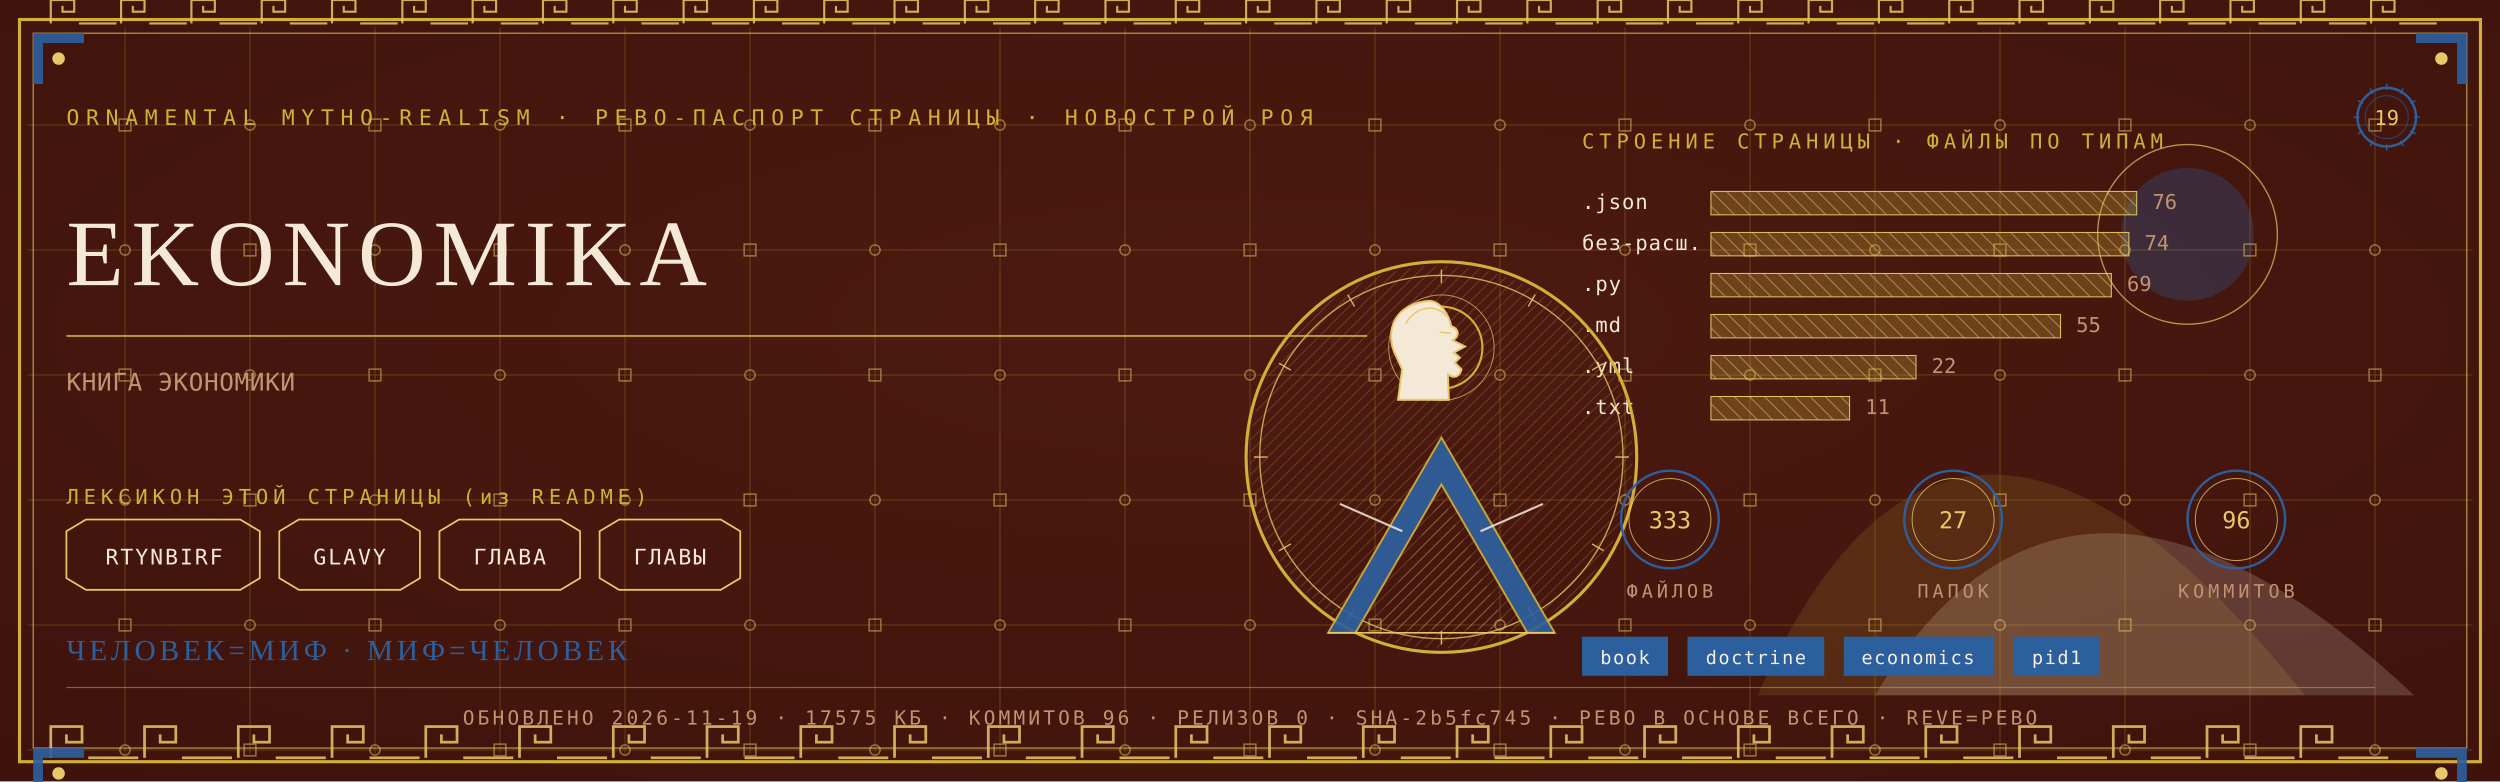
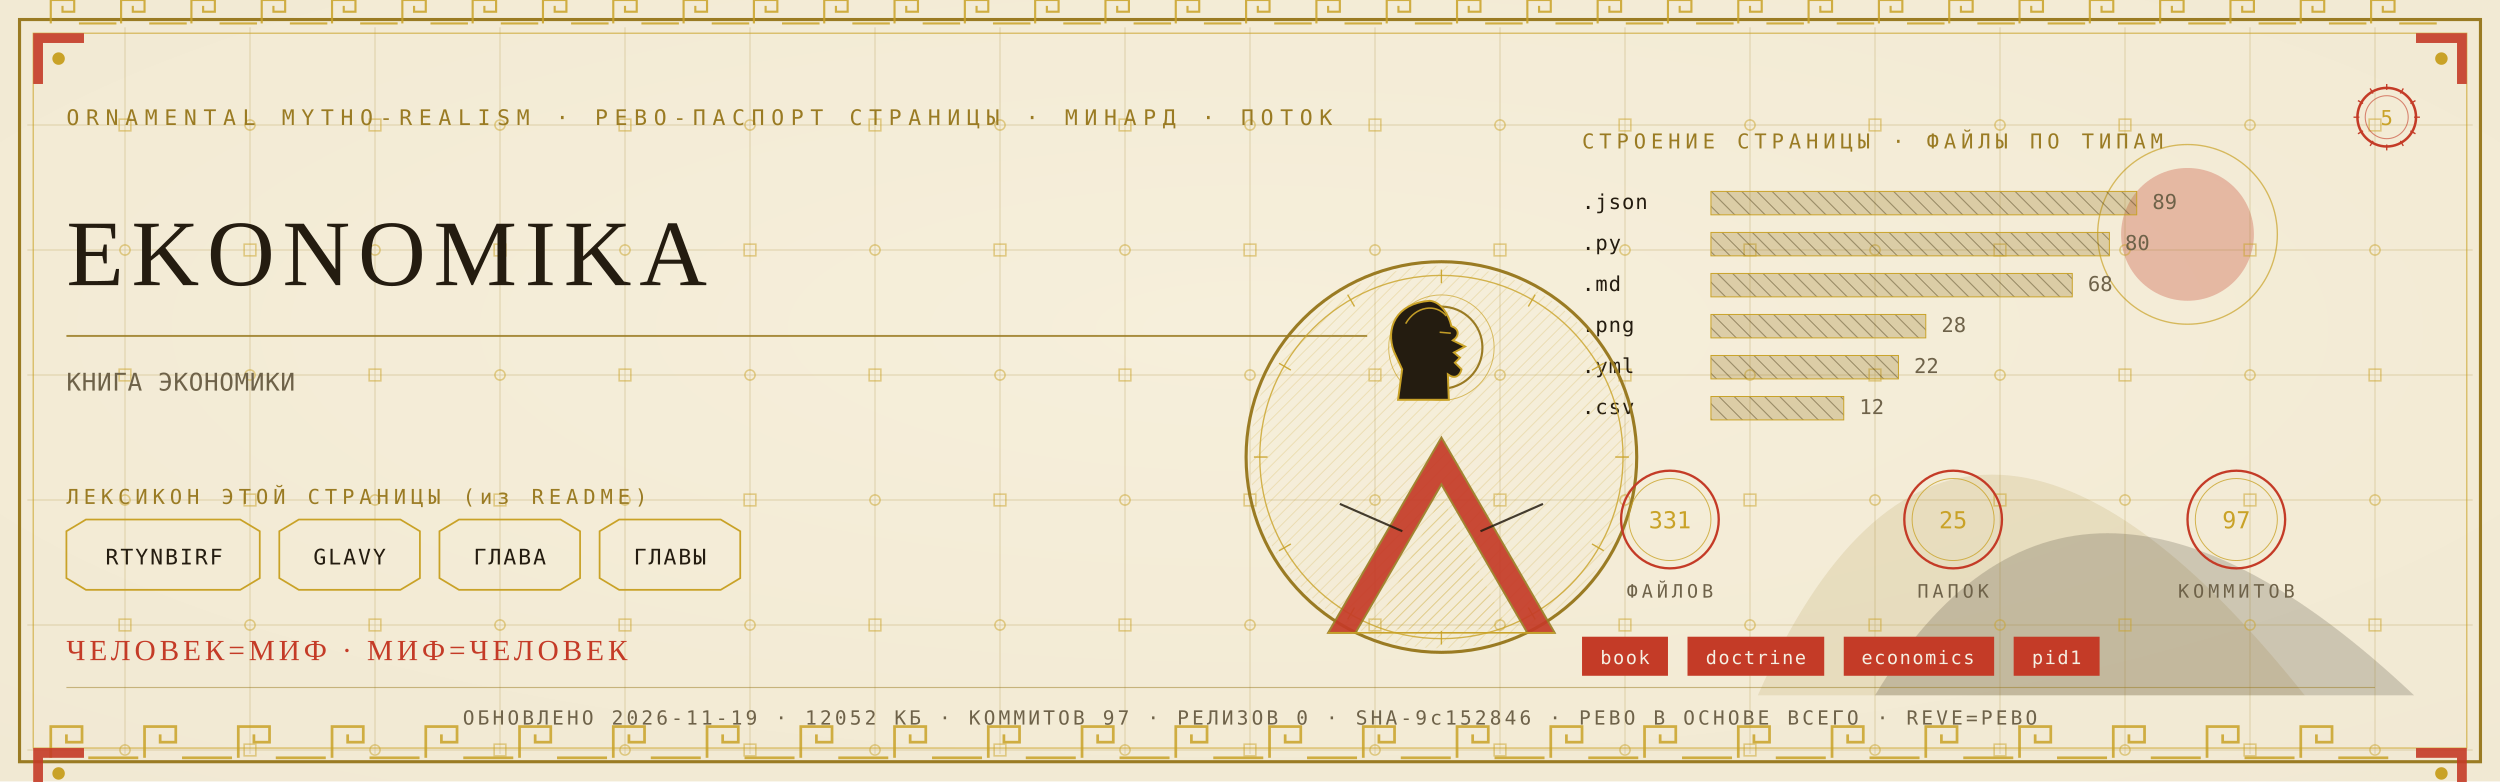
<svg xmlns="http://www.w3.org/2000/svg" viewBox="0 0 1280 400" width="1280" height="400">
  <defs>
-     <radialGradient id="rp19" cx="0.5" cy="0.42" r="1.1">
-       <stop offset="0" stop-color="#4E1A10" />
-       <stop offset="1" stop-color="#38100A" />
+     <radialGradient id="rp5" cx="0.5" cy="0.42" r="1.1">
+       <stop offset="0" stop-color="#F6EFDC" />
+       <stop offset="1" stop-color="#EFE6CF" />
    </radialGradient>
    <pattern id="hatchm" width="4.2" height="4.2" patternUnits="userSpaceOnUse" patternTransform="rotate(45)">
      <rect width="4.2" height="4.2" fill="none" />
-       <line x1="0" y1="0" x2="0" y2="4.2" stroke="#E8C868" stroke-width="0.5" />
+       <line x1="0" y1="0" x2="0" y2="4.2" stroke="#C9A227" stroke-width="0.5" />
    </pattern>
    <pattern id="hatchv" width="5.5" height="5.5" patternUnits="userSpaceOnUse" patternTransform="rotate(-45)">
      <rect width="5.5" height="5.5" fill="none" />
-       <line x1="0" y1="0" x2="0" y2="5.5" stroke="#F4E9D6" stroke-width="0.5" />
+       <line x1="0" y1="0" x2="0" y2="5.5" stroke="#241C10" stroke-width="0.5" />
    </pattern>
  </defs>
-   <rect width="1280" height="400" fill="#38100A" />
-   <rect width="1280" height="400" fill="url(#rp19)" opacity="0.94" />
-   <path d="M 900 356 Q 1000 130 1180 356 Z" fill="#D4AF37" opacity="0.14" />
-   <path d="M 960 356 Q 1060 190 1236 356 Z" fill="#F4E9D6" opacity="0.18" />
-   <circle cx="1120" cy="120" r="34" fill="#2C5F9E" opacity="0.30" />
-   <circle cx="1120" cy="120" r="46" fill="none" stroke="#E8C868" stroke-width="0.7" opacity="0.7" />
-   <g stroke="#D4AF37" stroke-width="0.45" opacity="0.30">
+   <rect width="1280" height="400" fill="#EFE6CF" />
+   <rect width="1280" height="400" fill="url(#rp5)" opacity="0.94" />
+   <path d="M 900 356 Q 1000 130 1180 356 Z" fill="#9A7B23" opacity="0.14" />
+   <path d="M 960 356 Q 1060 190 1236 356 Z" fill="#241C10" opacity="0.18" />
+   <circle cx="1120" cy="120" r="34" fill="#C43B27" opacity="0.30" />
+   <circle cx="1120" cy="120" r="46" fill="none" stroke="#C9A227" stroke-width="0.7" opacity="0.7" />
+   <g stroke="#9A7B23" stroke-width="0.45" opacity="0.30">
    <line x1="64" y1="14" x2="64" y2="386" />
    <line x1="128" y1="14" x2="128" y2="386" />
    <line x1="192" y1="14" x2="192" y2="386" />
    <line x1="256" y1="14" x2="256" y2="386" />
    <line x1="320" y1="14" x2="320" y2="386" />
    <line x1="384" y1="14" x2="384" y2="386" />
    <line x1="448" y1="14" x2="448" y2="386" />
    <line x1="512" y1="14" x2="512" y2="386" />
    <line x1="576" y1="14" x2="576" y2="386" />
    <line x1="640" y1="14" x2="640" y2="386" />
    <line x1="704" y1="14" x2="704" y2="386" />
    <line x1="768" y1="14" x2="768" y2="386" />
    <line x1="832" y1="14" x2="832" y2="386" />
    <line x1="896" y1="14" x2="896" y2="386" />
    <line x1="960" y1="14" x2="960" y2="386" />
    <line x1="1024" y1="14" x2="1024" y2="386" />
    <line x1="1088" y1="14" x2="1088" y2="386" />
    <line x1="1152" y1="14" x2="1152" y2="386" />
    <line x1="1216" y1="14" x2="1216" y2="386" />
    <line x1="14" y1="64" x2="1266" y2="64" />
    <line x1="14" y1="128" x2="1266" y2="128" />
    <line x1="14" y1="192" x2="1266" y2="192" />
    <line x1="14" y1="256" x2="1266" y2="256" />
    <line x1="14" y1="320" x2="1266" y2="320" />
    <line x1="14" y1="384" x2="1266" y2="384" />
  </g>
-   <g fill="none" stroke="#E8C868" stroke-width="0.8" opacity="0.5">
+   <g fill="none" stroke="#C9A227" stroke-width="0.8" opacity="0.5">
    <rect x="61" y="61" width="6" height="6" />
    <circle cx="64" cy="128" r="2.6" />
    <rect x="61" y="189" width="6" height="6" />
    <circle cx="64" cy="256" r="2.6" />
    <rect x="61" y="317" width="6" height="6" />
    <circle cx="64" cy="384" r="2.6" />
    <circle cx="128" cy="64" r="2.6" />
    <rect x="125" y="125" width="6" height="6" />
    <circle cx="128" cy="192" r="2.6" />
    <rect x="125" y="253" width="6" height="6" />
    <circle cx="128" cy="320" r="2.6" />
    <rect x="125" y="381" width="6" height="6" />
    <rect x="189" y="61" width="6" height="6" />
    <circle cx="192" cy="128" r="2.6" />
    <rect x="189" y="189" width="6" height="6" />
    <circle cx="192" cy="256" r="2.6" />
    <rect x="189" y="317" width="6" height="6" />
    <circle cx="192" cy="384" r="2.6" />
    <circle cx="256" cy="64" r="2.6" />
    <rect x="253" y="125" width="6" height="6" />
    <circle cx="256" cy="192" r="2.6" />
    <rect x="253" y="253" width="6" height="6" />
    <circle cx="256" cy="320" r="2.6" />
    <rect x="253" y="381" width="6" height="6" />
    <rect x="317" y="61" width="6" height="6" />
    <circle cx="320" cy="128" r="2.6" />
    <rect x="317" y="189" width="6" height="6" />
    <circle cx="320" cy="256" r="2.6" />
    <rect x="317" y="317" width="6" height="6" />
    <circle cx="320" cy="384" r="2.6" />
    <circle cx="384" cy="64" r="2.6" />
    <rect x="381" y="125" width="6" height="6" />
    <circle cx="384" cy="192" r="2.6" />
    <rect x="381" y="253" width="6" height="6" />
    <circle cx="384" cy="320" r="2.6" />
    <rect x="381" y="381" width="6" height="6" />
    <rect x="445" y="61" width="6" height="6" />
    <circle cx="448" cy="128" r="2.6" />
    <rect x="445" y="189" width="6" height="6" />
    <circle cx="448" cy="256" r="2.6" />
    <rect x="445" y="317" width="6" height="6" />
    <circle cx="448" cy="384" r="2.6" />
    <circle cx="512" cy="64" r="2.6" />
    <rect x="509" y="125" width="6" height="6" />
    <circle cx="512" cy="192" r="2.6" />
    <rect x="509" y="253" width="6" height="6" />
    <circle cx="512" cy="320" r="2.6" />
    <rect x="509" y="381" width="6" height="6" />
    <rect x="573" y="61" width="6" height="6" />
    <circle cx="576" cy="128" r="2.6" />
    <rect x="573" y="189" width="6" height="6" />
    <circle cx="576" cy="256" r="2.6" />
    <rect x="573" y="317" width="6" height="6" />
    <circle cx="576" cy="384" r="2.6" />
    <circle cx="640" cy="64" r="2.6" />
    <rect x="637" y="125" width="6" height="6" />
    <circle cx="640" cy="192" r="2.6" />
    <rect x="637" y="253" width="6" height="6" />
    <circle cx="640" cy="320" r="2.6" />
    <rect x="637" y="381" width="6" height="6" />
    <rect x="701" y="61" width="6" height="6" />
    <circle cx="704" cy="128" r="2.6" />
    <rect x="701" y="189" width="6" height="6" />
    <circle cx="704" cy="256" r="2.6" />
    <rect x="701" y="317" width="6" height="6" />
    <circle cx="704" cy="384" r="2.6" />
    <circle cx="768" cy="64" r="2.6" />
    <rect x="765" y="125" width="6" height="6" />
    <circle cx="768" cy="192" r="2.6" />
    <rect x="765" y="253" width="6" height="6" />
    <circle cx="768" cy="320" r="2.6" />
    <rect x="765" y="381" width="6" height="6" />
    <rect x="829" y="61" width="6" height="6" />
    <circle cx="832" cy="128" r="2.6" />
    <rect x="829" y="189" width="6" height="6" />
    <circle cx="832" cy="256" r="2.6" />
    <rect x="829" y="317" width="6" height="6" />
    <circle cx="832" cy="384" r="2.6" />
    <circle cx="896" cy="64" r="2.6" />
    <rect x="893" y="125" width="6" height="6" />
    <circle cx="896" cy="192" r="2.6" />
    <rect x="893" y="253" width="6" height="6" />
    <circle cx="896" cy="320" r="2.6" />
    <rect x="893" y="381" width="6" height="6" />
    <rect x="957" y="61" width="6" height="6" />
    <circle cx="960" cy="128" r="2.6" />
    <rect x="957" y="189" width="6" height="6" />
    <circle cx="960" cy="256" r="2.6" />
    <rect x="957" y="317" width="6" height="6" />
    <circle cx="960" cy="384" r="2.6" />
    <circle cx="1024" cy="64" r="2.6" />
    <rect x="1021" y="125" width="6" height="6" />
    <circle cx="1024" cy="192" r="2.6" />
    <rect x="1021" y="253" width="6" height="6" />
    <circle cx="1024" cy="320" r="2.6" />
    <rect x="1021" y="381" width="6" height="6" />
    <rect x="1085" y="61" width="6" height="6" />
    <circle cx="1088" cy="128" r="2.6" />
    <rect x="1085" y="189" width="6" height="6" />
    <circle cx="1088" cy="256" r="2.6" />
    <rect x="1085" y="317" width="6" height="6" />
    <circle cx="1088" cy="384" r="2.6" />
    <circle cx="1152" cy="64" r="2.6" />
    <rect x="1149" y="125" width="6" height="6" />
    <circle cx="1152" cy="192" r="2.6" />
    <rect x="1149" y="253" width="6" height="6" />
    <circle cx="1152" cy="320" r="2.6" />
    <rect x="1149" y="381" width="6" height="6" />
    <rect x="1213" y="61" width="6" height="6" />
    <circle cx="1216" cy="128" r="2.6" />
    <rect x="1213" y="189" width="6" height="6" />
    <circle cx="1216" cy="256" r="2.6" />
    <rect x="1213" y="317" width="6" height="6" />
    <circle cx="1216" cy="384" r="2.6" />
  </g>
-   <rect x="10" y="10" width="1260" height="380" fill="none" stroke="#D4AF37" stroke-width="1.6" />
-   <rect x="17" y="17" width="1246" height="366" fill="none" stroke="#E8C868" stroke-width="0.6" opacity="0.75" />
-   <g fill="none" stroke="#E8C868" stroke-width="1.4" opacity="0.85">
+   <rect x="10" y="10" width="1260" height="380" fill="none" stroke="#9A7B23" stroke-width="1.6" />
+   <rect x="17" y="17" width="1246" height="366" fill="none" stroke="#C9A227" stroke-width="0.6" opacity="0.75" />
+   <g fill="none" stroke="#C9A227" stroke-width="1.4" opacity="0.85">
    <path d="M 26 388 L 26 372 L 42 372 L 42 380.0 L 34.0 380.0 L 34.0 376.0" />
    <line x1="45.2" y1="388" x2="70.8" y2="388" />
    <path d="M 74 388 L 74 372 L 90 372 L 90 380.0 L 82.0 380.0 L 82.0 376.0" />
    <line x1="93.2" y1="388" x2="118.8" y2="388" />
    <path d="M 122 388 L 122 372 L 138 372 L 138 380.0 L 130.0 380.0 L 130.0 376.0" />
    <line x1="141.2" y1="388" x2="166.8" y2="388" />
    <path d="M 170 388 L 170 372 L 186 372 L 186 380.0 L 178.0 380.0 L 178.0 376.0" />
    <line x1="189.2" y1="388" x2="214.8" y2="388" />
    <path d="M 218 388 L 218 372 L 234 372 L 234 380.0 L 226.0 380.0 L 226.0 376.0" />
    <line x1="237.2" y1="388" x2="262.8" y2="388" />
    <path d="M 266 388 L 266 372 L 282 372 L 282 380.0 L 274.0 380.0 L 274.0 376.0" />
    <line x1="285.2" y1="388" x2="310.8" y2="388" />
    <path d="M 314 388 L 314 372 L 330 372 L 330 380.0 L 322.0 380.0 L 322.0 376.0" />
    <line x1="333.2" y1="388" x2="358.8" y2="388" />
    <path d="M 362 388 L 362 372 L 378 372 L 378 380.0 L 370.0 380.0 L 370.0 376.0" />
    <line x1="381.2" y1="388" x2="406.8" y2="388" />
    <path d="M 410 388 L 410 372 L 426 372 L 426 380.0 L 418.0 380.0 L 418.0 376.0" />
    <line x1="429.2" y1="388" x2="454.8" y2="388" />
    <path d="M 458 388 L 458 372 L 474 372 L 474 380.0 L 466.0 380.0 L 466.0 376.0" />
    <line x1="477.2" y1="388" x2="502.8" y2="388" />
    <path d="M 506 388 L 506 372 L 522 372 L 522 380.0 L 514.0 380.0 L 514.0 376.0" />
    <line x1="525.2" y1="388" x2="550.8" y2="388" />
    <path d="M 554 388 L 554 372 L 570 372 L 570 380.0 L 562.0 380.0 L 562.0 376.0" />
    <line x1="573.2" y1="388" x2="598.8" y2="388" />
    <path d="M 602 388 L 602 372 L 618 372 L 618 380.0 L 610.0 380.0 L 610.0 376.0" />
    <line x1="621.2" y1="388" x2="646.8" y2="388" />
    <path d="M 650 388 L 650 372 L 666 372 L 666 380.0 L 658.0 380.0 L 658.0 376.0" />
    <line x1="669.2" y1="388" x2="694.8" y2="388" />
    <path d="M 698 388 L 698 372 L 714 372 L 714 380.0 L 706.0 380.0 L 706.0 376.0" />
    <line x1="717.2" y1="388" x2="742.8" y2="388" />
    <path d="M 746 388 L 746 372 L 762 372 L 762 380.0 L 754.0 380.0 L 754.0 376.0" />
    <line x1="765.2" y1="388" x2="790.8" y2="388" />
    <path d="M 794 388 L 794 372 L 810 372 L 810 380.0 L 802.0 380.0 L 802.0 376.0" />
    <line x1="813.2" y1="388" x2="838.8" y2="388" />
    <path d="M 842 388 L 842 372 L 858 372 L 858 380.0 L 850.0 380.0 L 850.0 376.0" />
    <line x1="861.2" y1="388" x2="886.8" y2="388" />
    <path d="M 890 388 L 890 372 L 906 372 L 906 380.0 L 898.0 380.0 L 898.0 376.0" />
    <line x1="909.2" y1="388" x2="934.8" y2="388" />
    <path d="M 938 388 L 938 372 L 954 372 L 954 380.0 L 946.0 380.0 L 946.0 376.0" />
    <line x1="957.2" y1="388" x2="982.8" y2="388" />
    <path d="M 986 388 L 986 372 L 1002 372 L 1002 380.0 L 994.0 380.0 L 994.0 376.0" />
    <line x1="1005.2" y1="388" x2="1030.8" y2="388" />
    <path d="M 1034 388 L 1034 372 L 1050 372 L 1050 380.0 L 1042.0 380.0 L 1042.0 376.0" />
    <line x1="1053.2" y1="388" x2="1078.8" y2="388" />
    <path d="M 1082 388 L 1082 372 L 1098 372 L 1098 380.0 L 1090.0 380.0 L 1090.0 376.0" />
    <line x1="1101.2" y1="388" x2="1126.8" y2="388" />
    <path d="M 1130 388 L 1130 372 L 1146 372 L 1146 380.0 L 1138.0 380.0 L 1138.0 376.0" />
    <line x1="1149.2" y1="388" x2="1174.8" y2="388" />
    <path d="M 1178 388 L 1178 372 L 1194 372 L 1194 380.0 L 1186.0 380.0 L 1186.0 376.0" />
    <line x1="1197.2" y1="388" x2="1222.8" y2="388" />
  </g>
-   <g fill="none" stroke="#E8C868" stroke-width="1.1" opacity="0.85">
+   <g fill="none" stroke="#C9A227" stroke-width="1.1" opacity="0.85">
    <path d="M 26 12 L 26 0 L 38 0 L 38 6.0 L 32.0 6.0 L 32.0 3.0" />
    <line x1="40.4" y1="12" x2="59.6" y2="12" />
    <path d="M 62 12 L 62 0 L 74 0 L 74 6.0 L 68.0 6.0 L 68.0 3.0" />
    <line x1="76.4" y1="12" x2="95.6" y2="12" />
    <path d="M 98 12 L 98 0 L 110 0 L 110 6.0 L 104.0 6.0 L 104.0 3.0" />
    <line x1="112.4" y1="12" x2="131.6" y2="12" />
    <path d="M 134 12 L 134 0 L 146 0 L 146 6.0 L 140.0 6.0 L 140.0 3.0" />
    <line x1="148.4" y1="12" x2="167.6" y2="12" />
    <path d="M 170 12 L 170 0 L 182 0 L 182 6.0 L 176.0 6.0 L 176.0 3.0" />
    <line x1="184.4" y1="12" x2="203.6" y2="12" />
    <path d="M 206 12 L 206 0 L 218 0 L 218 6.0 L 212.0 6.0 L 212.0 3.0" />
    <line x1="220.4" y1="12" x2="239.6" y2="12" />
    <path d="M 242 12 L 242 0 L 254 0 L 254 6.0 L 248.0 6.0 L 248.0 3.0" />
    <line x1="256.4" y1="12" x2="275.6" y2="12" />
    <path d="M 278 12 L 278 0 L 290 0 L 290 6.0 L 284.0 6.0 L 284.0 3.0" />
    <line x1="292.4" y1="12" x2="311.6" y2="12" />
    <path d="M 314 12 L 314 0 L 326 0 L 326 6.0 L 320.0 6.0 L 320.0 3.0" />
    <line x1="328.4" y1="12" x2="347.6" y2="12" />
    <path d="M 350 12 L 350 0 L 362 0 L 362 6.0 L 356.0 6.0 L 356.0 3.0" />
    <line x1="364.4" y1="12" x2="383.6" y2="12" />
    <path d="M 386 12 L 386 0 L 398 0 L 398 6.0 L 392.0 6.0 L 392.0 3.0" />
    <line x1="400.4" y1="12" x2="419.6" y2="12" />
    <path d="M 422 12 L 422 0 L 434 0 L 434 6.0 L 428.0 6.0 L 428.0 3.0" />
    <line x1="436.4" y1="12" x2="455.6" y2="12" />
    <path d="M 458 12 L 458 0 L 470 0 L 470 6.0 L 464.0 6.0 L 464.0 3.0" />
    <line x1="472.4" y1="12" x2="491.6" y2="12" />
    <path d="M 494 12 L 494 0 L 506 0 L 506 6.0 L 500.0 6.0 L 500.0 3.0" />
    <line x1="508.4" y1="12" x2="527.6" y2="12" />
    <path d="M 530 12 L 530 0 L 542 0 L 542 6.0 L 536.0 6.0 L 536.0 3.0" />
    <line x1="544.4" y1="12" x2="563.6" y2="12" />
    <path d="M 566 12 L 566 0 L 578 0 L 578 6.0 L 572.0 6.0 L 572.0 3.0" />
    <line x1="580.4" y1="12" x2="599.6" y2="12" />
    <path d="M 602 12 L 602 0 L 614 0 L 614 6.0 L 608.0 6.0 L 608.0 3.0" />
    <line x1="616.4" y1="12" x2="635.6" y2="12" />
    <path d="M 638 12 L 638 0 L 650 0 L 650 6.0 L 644.0 6.0 L 644.0 3.0" />
    <line x1="652.4" y1="12" x2="671.6" y2="12" />
    <path d="M 674 12 L 674 0 L 686 0 L 686 6.0 L 680.0 6.0 L 680.0 3.0" />
    <line x1="688.4" y1="12" x2="707.6" y2="12" />
    <path d="M 710 12 L 710 0 L 722 0 L 722 6.0 L 716.0 6.0 L 716.0 3.0" />
    <line x1="724.4" y1="12" x2="743.6" y2="12" />
    <path d="M 746 12 L 746 0 L 758 0 L 758 6.0 L 752.0 6.0 L 752.0 3.0" />
    <line x1="760.4" y1="12" x2="779.6" y2="12" />
    <path d="M 782 12 L 782 0 L 794 0 L 794 6.0 L 788.0 6.0 L 788.0 3.0" />
    <line x1="796.4" y1="12" x2="815.6" y2="12" />
    <path d="M 818 12 L 818 0 L 830 0 L 830 6.0 L 824.0 6.0 L 824.0 3.0" />
    <line x1="832.4" y1="12" x2="851.6" y2="12" />
    <path d="M 854 12 L 854 0 L 866 0 L 866 6.0 L 860.0 6.0 L 860.0 3.0" />
    <line x1="868.4" y1="12" x2="887.6" y2="12" />
    <path d="M 890 12 L 890 0 L 902 0 L 902 6.0 L 896.0 6.0 L 896.0 3.0" />
    <line x1="904.4" y1="12" x2="923.6" y2="12" />
    <path d="M 926 12 L 926 0 L 938 0 L 938 6.0 L 932.0 6.0 L 932.0 3.0" />
    <line x1="940.4" y1="12" x2="959.6" y2="12" />
    <path d="M 962 12 L 962 0 L 974 0 L 974 6.0 L 968.0 6.0 L 968.0 3.0" />
    <line x1="976.4" y1="12" x2="995.6" y2="12" />
    <path d="M 998 12 L 998 0 L 1010 0 L 1010 6.0 L 1004.0 6.0 L 1004.0 3.0" />
    <line x1="1012.4" y1="12" x2="1031.6" y2="12" />
    <path d="M 1034 12 L 1034 0 L 1046 0 L 1046 6.0 L 1040.0 6.0 L 1040.0 3.0" />
    <line x1="1048.4" y1="12" x2="1067.6" y2="12" />
    <path d="M 1070 12 L 1070 0 L 1082 0 L 1082 6.0 L 1076.0 6.0 L 1076.0 3.0" />
    <line x1="1084.4" y1="12" x2="1103.6" y2="12" />
    <path d="M 1106 12 L 1106 0 L 1118 0 L 1118 6.0 L 1112.0 6.0 L 1112.0 3.0" />
    <line x1="1120.4" y1="12" x2="1139.6" y2="12" />
    <path d="M 1142 12 L 1142 0 L 1154 0 L 1154 6.0 L 1148.0 6.0 L 1148.0 3.0" />
    <line x1="1156.4" y1="12" x2="1175.6" y2="12" />
    <path d="M 1178 12 L 1178 0 L 1190 0 L 1190 6.0 L 1184.0 6.0 L 1184.0 3.0" />
    <line x1="1192.4" y1="12" x2="1211.6" y2="12" />
    <path d="M 1214 12 L 1214 0 L 1226 0 L 1226 6.0 L 1220.0 6.0 L 1220.0 3.0" />
    <line x1="1228.4" y1="12" x2="1247.6" y2="12" />
  </g>
  <g transform="translate(17,17) scale(1,1)">
-     <path d="M 0 0 L 26 0 L 26 5 L 5 5 L 5 26 L 0 26 Z" fill="#2C5F9E" opacity="0.9" />
-     <circle cx="13" cy="13" r="3.2" fill="#E8C868" />
+     <path d="M 0 0 L 26 0 L 26 5 L 5 5 L 5 26 L 0 26 Z" fill="#C43B27" opacity="0.9" />
+     <circle cx="13" cy="13" r="3.2" fill="#C9A227" />
  </g>
  <g transform="translate(1263,17) scale(-1,1)">
-     <path d="M 0 0 L 26 0 L 26 5 L 5 5 L 5 26 L 0 26 Z" fill="#2C5F9E" opacity="0.9" />
-     <circle cx="13" cy="13" r="3.2" fill="#E8C868" />
+     <path d="M 0 0 L 26 0 L 26 5 L 5 5 L 5 26 L 0 26 Z" fill="#C43B27" opacity="0.9" />
+     <circle cx="13" cy="13" r="3.2" fill="#C9A227" />
  </g>
  <g transform="translate(17,383) scale(1,1)">
-     <path d="M 0 0 L 26 0 L 26 5 L 5 5 L 5 26 L 0 26 Z" fill="#2C5F9E" opacity="0.9" />
-     <circle cx="13" cy="13" r="3.2" fill="#E8C868" />
+     <path d="M 0 0 L 26 0 L 26 5 L 5 5 L 5 26 L 0 26 Z" fill="#C43B27" opacity="0.9" />
+     <circle cx="13" cy="13" r="3.2" fill="#C9A227" />
  </g>
  <g transform="translate(1263,383) scale(-1,1)">
-     <path d="M 0 0 L 26 0 L 26 5 L 5 5 L 5 26 L 0 26 Z" fill="#2C5F9E" opacity="0.9" />
-     <circle cx="13" cy="13" r="3.2" fill="#E8C868" />
-   </g>
-   <text x="34" y="64" font-family="'Cascadia Mono', ui-monospace, Consolas, monospace" font-size="11" fill="#D4AF37" letter-spacing="3.4">ORNAMENTAL MYTHO-REALISM · РЕВО-ПАСПОРТ СТРАНИЦЫ · НОВОСТРОЙ РОЯ</text>
+     <path d="M 0 0 L 26 0 L 26 5 L 5 5 L 5 26 L 0 26 Z" fill="#C43B27" opacity="0.9" />
+     <circle cx="13" cy="13" r="3.2" fill="#C9A227" />
+   </g>
+   <text x="34" y="64" font-family="'Cascadia Mono', ui-monospace, Consolas, monospace" font-size="11" fill="#9A7B23" letter-spacing="3.4">ORNAMENTAL MYTHO-REALISM · РЕВО-ПАСПОРТ СТРАНИЦЫ · МИНАРД · ПОТОК</text>
  <g transform="translate(1222,60)">
-     <circle r="15" fill="none" stroke="#2C5F9E" stroke-width="1.3" />
-     <circle r="11" fill="none" stroke="#2C5F9E" stroke-width="0.55" opacity="0.6" />
-     <text y="4" text-anchor="middle" font-family="'Cascadia Mono', ui-monospace, Consolas, monospace" font-size="10.5" fill="#E8C868">19</text>
-     <g stroke="#2C5F9E" stroke-width="0.7">
+     <circle r="15" fill="none" stroke="#C43B27" stroke-width="1.3" />
+     <circle r="11" fill="none" stroke="#C43B27" stroke-width="0.55" opacity="0.6" />
+     <text y="4" text-anchor="middle" font-family="'Cascadia Mono', ui-monospace, Consolas, monospace" font-size="10.5" fill="#C9A227">5</text>
+     <g stroke="#C43B27" stroke-width="0.7">
      <line x1="0" y1="-17" x2="0" y2="-14" transform="rotate(0)" />
      <line x1="0" y1="-17" x2="0" y2="-14" transform="rotate(30)" />
      <line x1="0" y1="-17" x2="0" y2="-14" transform="rotate(60)" />
      <line x1="0" y1="-17" x2="0" y2="-14" transform="rotate(90)" />
      <line x1="0" y1="-17" x2="0" y2="-14" transform="rotate(120)" />
      <line x1="0" y1="-17" x2="0" y2="-14" transform="rotate(150)" />
      <line x1="0" y1="-17" x2="0" y2="-14" transform="rotate(180)" />
      <line x1="0" y1="-17" x2="0" y2="-14" transform="rotate(210)" />
      <line x1="0" y1="-17" x2="0" y2="-14" transform="rotate(240)" />
      <line x1="0" y1="-17" x2="0" y2="-14" transform="rotate(270)" />
      <line x1="0" y1="-17" x2="0" y2="-14" transform="rotate(300)" />
      <line x1="0" y1="-17" x2="0" y2="-14" transform="rotate(330)" />
    </g>
  </g>
-   <text x="34" y="146" font-family="Georgia, 'Times New Roman', serif" font-size="48.0" fill="#F4E9D6" letter-spacing="4">EKONOMIKA</text>
-   <line x1="34" y1="172" x2="700" y2="172" stroke="#D4AF37" stroke-width="1" opacity="0.85" />
-   <text x="34" y="200" font-family="'Cascadia Mono', ui-monospace, Consolas, monospace" font-size="12.5" fill="#C39272" letter-spacing="0.3">КНИГА ЭКОНОМИКИ</text>
-   <text x="34" y="258" font-family="'Cascadia Mono', ui-monospace, Consolas, monospace" font-size="10.5" fill="#D4AF37" letter-spacing="2.5">ЛЕКСИКОН ЭТОЙ СТРАНИЦЫ (из README)</text>
-   <path d="M 34 272 L 44 266 L 123 266 L 133 272 L 133 296 L 123 302 L 44 302 L 34 296 Z" fill="none" stroke="#E8C868" stroke-width="0.9" />
-   <text x="84" y="289" text-anchor="middle" font-family="'Cascadia Mono', ui-monospace, Consolas, monospace" font-size="11" fill="#F4E9D6" letter-spacing="1">RTYNBIRF</text>
-   <path d="M 143 272 L 153 266 L 205 266 L 215 272 L 215 296 L 205 302 L 153 302 L 143 296 Z" fill="none" stroke="#E8C868" stroke-width="0.9" />
-   <text x="179" y="289" text-anchor="middle" font-family="'Cascadia Mono', ui-monospace, Consolas, monospace" font-size="11" fill="#F4E9D6" letter-spacing="1">GLAVY</text>
-   <path d="M 225 272 L 235 266 L 287 266 L 297 272 L 297 296 L 287 302 L 235 302 L 225 296 Z" fill="none" stroke="#E8C868" stroke-width="0.9" />
-   <text x="261" y="289" text-anchor="middle" font-family="'Cascadia Mono', ui-monospace, Consolas, monospace" font-size="11" fill="#F4E9D6" letter-spacing="1">ГЛАВА</text>
-   <path d="M 307 272 L 317 266 L 369 266 L 379 272 L 379 296 L 369 302 L 317 302 L 307 296 Z" fill="none" stroke="#E8C868" stroke-width="0.9" />
-   <text x="343" y="289" text-anchor="middle" font-family="'Cascadia Mono', ui-monospace, Consolas, monospace" font-size="11" fill="#F4E9D6" letter-spacing="1">ГЛАВЫ</text>
-   <text x="810" y="76" font-family="'Cascadia Mono', ui-monospace, Consolas, monospace" font-size="10.5" fill="#D4AF37" letter-spacing="2.5">СТРОЕНИЕ СТРАНИЦЫ · ФАЙЛЫ ПО ТИПАМ</text>
-   <text x="810" y="107" font-family="'Cascadia Mono', ui-monospace, Consolas, monospace" font-size="10.5" fill="#F4E9D6" letter-spacing="0.5">.json</text>
+   <text x="34" y="146" font-family="Georgia, 'Times New Roman', serif" font-size="48.0" fill="#241C10" letter-spacing="4">EKONOMIKA</text>
+   <line x1="34" y1="172" x2="700" y2="172" stroke="#9A7B23" stroke-width="1" opacity="0.85" />
+   <text x="34" y="200" font-family="'Cascadia Mono', ui-monospace, Consolas, monospace" font-size="12.5" fill="#6E6249" letter-spacing="0.3">КНИГА ЭКОНОМИКИ</text>
+   <text x="34" y="258" font-family="'Cascadia Mono', ui-monospace, Consolas, monospace" font-size="10.5" fill="#9A7B23" letter-spacing="2.5">ЛЕКСИКОН ЭТОЙ СТРАНИЦЫ (из README)</text>
+   <path d="M 34 272 L 44 266 L 123 266 L 133 272 L 133 296 L 123 302 L 44 302 L 34 296 Z" fill="none" stroke="#C9A227" stroke-width="0.9" />
+   <text x="84" y="289" text-anchor="middle" font-family="'Cascadia Mono', ui-monospace, Consolas, monospace" font-size="11" fill="#241C10" letter-spacing="1">RTYNBIRF</text>
+   <path d="M 143 272 L 153 266 L 205 266 L 215 272 L 215 296 L 205 302 L 153 302 L 143 296 Z" fill="none" stroke="#C9A227" stroke-width="0.9" />
+   <text x="179" y="289" text-anchor="middle" font-family="'Cascadia Mono', ui-monospace, Consolas, monospace" font-size="11" fill="#241C10" letter-spacing="1">GLAVY</text>
+   <path d="M 225 272 L 235 266 L 287 266 L 297 272 L 297 296 L 287 302 L 235 302 L 225 296 Z" fill="none" stroke="#C9A227" stroke-width="0.9" />
+   <text x="261" y="289" text-anchor="middle" font-family="'Cascadia Mono', ui-monospace, Consolas, monospace" font-size="11" fill="#241C10" letter-spacing="1">ГЛАВА</text>
+   <path d="M 307 272 L 317 266 L 369 266 L 379 272 L 379 296 L 369 302 L 317 302 L 307 296 Z" fill="none" stroke="#C9A227" stroke-width="0.9" />
+   <text x="343" y="289" text-anchor="middle" font-family="'Cascadia Mono', ui-monospace, Consolas, monospace" font-size="11" fill="#241C10" letter-spacing="1">ГЛАВЫ</text>
+   <text x="810" y="76" font-family="'Cascadia Mono', ui-monospace, Consolas, monospace" font-size="10.5" fill="#9A7B23" letter-spacing="2.5">СТРОЕНИЕ СТРАНИЦЫ · ФАЙЛЫ ПО ТИПАМ</text>
+   <text x="810" y="107" font-family="'Cascadia Mono', ui-monospace, Consolas, monospace" font-size="10.5" fill="#241C10" letter-spacing="0.5">.json</text>
  <rect x="876" y="98" width="218" height="12" fill="url(#hatchv)" opacity="0.9" />
-   <rect x="876" y="98" width="218" height="12" fill="#D4AF37" opacity="0.28" />
-   <rect x="876" y="98" width="218" height="12" fill="none" stroke="#E8C868" stroke-width="0.5" />
-   <text x="1102" y="107" font-family="'Cascadia Mono', ui-monospace, Consolas, monospace" font-size="10.5" fill="#C39272">76</text>
-   <text x="810" y="128" font-family="'Cascadia Mono', ui-monospace, Consolas, monospace" font-size="10.5" fill="#F4E9D6" letter-spacing="0.5">без-расш.</text>
-   <rect x="876" y="119" width="214" height="12" fill="url(#hatchv)" opacity="0.9" />
-   <rect x="876" y="119" width="214" height="12" fill="#D4AF37" opacity="0.28" />
-   <rect x="876" y="119" width="214" height="12" fill="none" stroke="#E8C868" stroke-width="0.5" />
-   <text x="1098" y="128" font-family="'Cascadia Mono', ui-monospace, Consolas, monospace" font-size="10.5" fill="#C39272">74</text>
-   <text x="810" y="149" font-family="'Cascadia Mono', ui-monospace, Consolas, monospace" font-size="10.5" fill="#F4E9D6" letter-spacing="0.5">.py</text>
-   <rect x="876" y="140" width="205" height="12" fill="url(#hatchv)" opacity="0.9" />
-   <rect x="876" y="140" width="205" height="12" fill="#D4AF37" opacity="0.28" />
-   <rect x="876" y="140" width="205" height="12" fill="none" stroke="#E8C868" stroke-width="0.5" />
-   <text x="1089" y="149" font-family="'Cascadia Mono', ui-monospace, Consolas, monospace" font-size="10.5" fill="#C39272">69</text>
-   <text x="810" y="170" font-family="'Cascadia Mono', ui-monospace, Consolas, monospace" font-size="10.5" fill="#F4E9D6" letter-spacing="0.5">.md</text>
-   <rect x="876" y="161" width="179" height="12" fill="url(#hatchv)" opacity="0.9" />
-   <rect x="876" y="161" width="179" height="12" fill="#D4AF37" opacity="0.28" />
-   <rect x="876" y="161" width="179" height="12" fill="none" stroke="#E8C868" stroke-width="0.5" />
-   <text x="1063" y="170" font-family="'Cascadia Mono', ui-monospace, Consolas, monospace" font-size="10.5" fill="#C39272">55</text>
-   <text x="810" y="191" font-family="'Cascadia Mono', ui-monospace, Consolas, monospace" font-size="10.5" fill="#F4E9D6" letter-spacing="0.5">.yml</text>
-   <rect x="876" y="182" width="105" height="12" fill="url(#hatchv)" opacity="0.9" />
-   <rect x="876" y="182" width="105" height="12" fill="#D4AF37" opacity="0.28" />
-   <rect x="876" y="182" width="105" height="12" fill="none" stroke="#E8C868" stroke-width="0.5" />
-   <text x="989" y="191" font-family="'Cascadia Mono', ui-monospace, Consolas, monospace" font-size="10.5" fill="#C39272">22</text>
-   <text x="810" y="212" font-family="'Cascadia Mono', ui-monospace, Consolas, monospace" font-size="10.5" fill="#F4E9D6" letter-spacing="0.5">.txt</text>
-   <rect x="876" y="203" width="71" height="12" fill="url(#hatchv)" opacity="0.9" />
-   <rect x="876" y="203" width="71" height="12" fill="#D4AF37" opacity="0.28" />
-   <rect x="876" y="203" width="71" height="12" fill="none" stroke="#E8C868" stroke-width="0.5" />
-   <text x="955" y="212" font-family="'Cascadia Mono', ui-monospace, Consolas, monospace" font-size="10.5" fill="#C39272">11</text>
+   <rect x="876" y="98" width="218" height="12" fill="#9A7B23" opacity="0.28" />
+   <rect x="876" y="98" width="218" height="12" fill="none" stroke="#C9A227" stroke-width="0.5" />
+   <text x="1102" y="107" font-family="'Cascadia Mono', ui-monospace, Consolas, monospace" font-size="10.5" fill="#6E6249">89</text>
+   <text x="810" y="128" font-family="'Cascadia Mono', ui-monospace, Consolas, monospace" font-size="10.5" fill="#241C10" letter-spacing="0.5">.py</text>
+   <rect x="876" y="119" width="204" height="12" fill="url(#hatchv)" opacity="0.9" />
+   <rect x="876" y="119" width="204" height="12" fill="#9A7B23" opacity="0.28" />
+   <rect x="876" y="119" width="204" height="12" fill="none" stroke="#C9A227" stroke-width="0.5" />
+   <text x="1088" y="128" font-family="'Cascadia Mono', ui-monospace, Consolas, monospace" font-size="10.5" fill="#6E6249">80</text>
+   <text x="810" y="149" font-family="'Cascadia Mono', ui-monospace, Consolas, monospace" font-size="10.5" fill="#241C10" letter-spacing="0.5">.md</text>
+   <rect x="876" y="140" width="185" height="12" fill="url(#hatchv)" opacity="0.9" />
+   <rect x="876" y="140" width="185" height="12" fill="#9A7B23" opacity="0.28" />
+   <rect x="876" y="140" width="185" height="12" fill="none" stroke="#C9A227" stroke-width="0.5" />
+   <text x="1069" y="149" font-family="'Cascadia Mono', ui-monospace, Consolas, monospace" font-size="10.5" fill="#6E6249">68</text>
+   <text x="810" y="170" font-family="'Cascadia Mono', ui-monospace, Consolas, monospace" font-size="10.5" fill="#241C10" letter-spacing="0.5">.png</text>
+   <rect x="876" y="161" width="110" height="12" fill="url(#hatchv)" opacity="0.9" />
+   <rect x="876" y="161" width="110" height="12" fill="#9A7B23" opacity="0.28" />
+   <rect x="876" y="161" width="110" height="12" fill="none" stroke="#C9A227" stroke-width="0.5" />
+   <text x="994" y="170" font-family="'Cascadia Mono', ui-monospace, Consolas, monospace" font-size="10.5" fill="#6E6249">28</text>
+   <text x="810" y="191" font-family="'Cascadia Mono', ui-monospace, Consolas, monospace" font-size="10.5" fill="#241C10" letter-spacing="0.5">.yml</text>
+   <rect x="876" y="182" width="96" height="12" fill="url(#hatchv)" opacity="0.9" />
+   <rect x="876" y="182" width="96" height="12" fill="#9A7B23" opacity="0.28" />
+   <rect x="876" y="182" width="96" height="12" fill="none" stroke="#C9A227" stroke-width="0.5" />
+   <text x="980" y="191" font-family="'Cascadia Mono', ui-monospace, Consolas, monospace" font-size="10.5" fill="#6E6249">22</text>
+   <text x="810" y="212" font-family="'Cascadia Mono', ui-monospace, Consolas, monospace" font-size="10.5" fill="#241C10" letter-spacing="0.5">.csv</text>
+   <rect x="876" y="203" width="68" height="12" fill="url(#hatchv)" opacity="0.9" />
+   <rect x="876" y="203" width="68" height="12" fill="#9A7B23" opacity="0.28" />
+   <rect x="876" y="203" width="68" height="12" fill="none" stroke="#C9A227" stroke-width="0.5" />
+   <text x="952" y="212" font-family="'Cascadia Mono', ui-monospace, Consolas, monospace" font-size="10.5" fill="#6E6249">12</text>
  <g transform="translate(738,234)">
-     <circle r="100" fill="none" stroke="#D4AF37" stroke-width="1.6" />
-     <circle r="93" fill="none" stroke="#E8C868" stroke-width="0.7" opacity="0.8" />
+     <circle r="100" fill="none" stroke="#9A7B23" stroke-width="1.6" />
+     <circle r="93" fill="none" stroke="#C9A227" stroke-width="0.7" opacity="0.8" />
    <circle r="98" fill="url(#hatchm)" opacity="0.4" />
-     <g stroke="#E8C868" stroke-width="0.7" opacity="0.9">
+     <g stroke="#C9A227" stroke-width="0.7" opacity="0.9">
      <line x1="0" y1="-96" x2="0" y2="-89" transform="rotate(0)" />
      <line x1="0" y1="-96" x2="0" y2="-89" transform="rotate(30)" />
      <line x1="0" y1="-96" x2="0" y2="-89" transform="rotate(60)" />
      <line x1="0" y1="-96" x2="0" y2="-89" transform="rotate(90)" />
      <line x1="0" y1="-96" x2="0" y2="-89" transform="rotate(120)" />
      <line x1="0" y1="-96" x2="0" y2="-89" transform="rotate(150)" />
      <line x1="0" y1="-96" x2="0" y2="-89" transform="rotate(180)" />
      <line x1="0" y1="-96" x2="0" y2="-89" transform="rotate(210)" />
      <line x1="0" y1="-96" x2="0" y2="-89" transform="rotate(240)" />
      <line x1="0" y1="-96" x2="0" y2="-89" transform="rotate(270)" />
      <line x1="0" y1="-96" x2="0" y2="-89" transform="rotate(300)" />
      <line x1="0" y1="-96" x2="0" y2="-89" transform="rotate(330)" />
    </g>
-     <circle cy="-56" r="21" fill="none" stroke="#D4AF37" stroke-width="1.1" />
-     <circle cy="-56" r="27" fill="none" stroke="#E8C868" stroke-width="0.5" opacity="0.7" />
-     <path d="M -6.0 -80.0 C -23.5 -78.7 -28.7 -65.7 -24.3 -54.0 L -20.1 -44.9 L -22.2 -29.3 L 3.8 -29.3 L 3.3 -42.3 C 6.9 -39.7 9.5 -41.5 10.3 -44.9 L 6.9 -48.3 L 9.5 -50.9 L 6.4 -53.5 L 12.1 -56.6 L 5.9 -59.7 C 9.5 -62.3 9.0 -65.7 5.1 -67.0 C 3.8 -72.7 -0.1 -79.5 -6.0 -80.0 Z" fill="#F4E9D6" stroke="#E8C868" stroke-width="1.0" />
-     <g fill="none" stroke="#E8C868" stroke-width="0.8" opacity="0.95">
+     <circle cy="-56" r="21" fill="none" stroke="#9A7B23" stroke-width="1.1" />
+     <circle cy="-56" r="27" fill="none" stroke="#C9A227" stroke-width="0.5" opacity="0.7" />
+     <path d="M -6.0 -80.0 C -23.5 -78.7 -28.7 -65.7 -24.3 -54.0 L -20.1 -44.9 L -22.2 -29.3 L 3.8 -29.3 L 3.3 -42.3 C 6.9 -39.7 9.5 -41.5 10.3 -44.9 L 6.9 -48.3 L 9.5 -50.9 L 6.4 -53.5 L 12.1 -56.6 L 5.9 -59.7 C 9.5 -62.3 9.0 -65.7 5.1 -67.0 C 3.8 -72.7 -0.1 -79.5 -6.0 -80.0 Z" fill="#241C10" stroke="#C9A227" stroke-width="1.0" />
+     <g fill="none" stroke="#C9A227" stroke-width="0.8" opacity="0.95">
      <path d="M -18.3 -68.3 C -13.1 -77.4 -2.7 -78.7 2.5 -72.2" />
      <path d="M -0.9 -63.9 L 4.8 -63.4" />
    </g>
-     <path d="M -58.0 90.0 L 0 -10.0 L 58.0 90.0 L 44.0 90.0 L 0 14.0 L -44.0 90.0 Z" fill="#2C5F9E" opacity="0.92" stroke="#D4AF37" stroke-width="1.0" />
+     <path d="M -58.0 90.0 L 0 -10.0 L 58.0 90.0 L 44.0 90.0 L 0 14.0 L -44.0 90.0 Z" fill="#C43B27" opacity="0.92" stroke="#9A7B23" stroke-width="1.0" />
    <path d="M -34.0 88.0 L 0 20.0 L 34.0 88.0" fill="url(#hatchm)" opacity="0.5" stroke="none" />
-     <path d="M -58.0 90.0 L 58.0 90.0" fill="none" stroke="#E8C868" stroke-width="0.8" />
-     <path d="M -52.0 24.0 L -20.0 38.0" fill="none" stroke="#F4E9D6" stroke-width="1.1" opacity="0.85" />
-     <path d="M 52.0 24.0 L 20.0 38.0" fill="none" stroke="#F4E9D6" stroke-width="1.1" opacity="0.85" />
+     <path d="M -58.0 90.0 L 58.0 90.0" fill="none" stroke="#C9A227" stroke-width="0.8" />
+     <path d="M -52.0 24.0 L -20.0 38.0" fill="none" stroke="#241C10" stroke-width="1.1" opacity="0.85" />
+     <path d="M 52.0 24.0 L 20.0 38.0" fill="none" stroke="#241C10" stroke-width="1.1" opacity="0.85" />
  </g>
  <g transform="translate(855,266)">
-     <circle r="25" fill="none" stroke="#2C5F9E" stroke-width="1.2" />
-     <circle r="21" fill="none" stroke="#E8C868" stroke-width="0.5" opacity="0.8" />
-     <text y="4.5" text-anchor="middle" font-family="'Cascadia Mono', ui-monospace, Consolas, monospace" font-size="12" fill="#E8C868">333</text>
-     <text y="40" text-anchor="middle" font-family="'Cascadia Mono', ui-monospace, Consolas, monospace" font-size="9.5" fill="#C39272" letter-spacing="2">ФАЙЛОВ</text>
+     <circle r="25" fill="none" stroke="#C43B27" stroke-width="1.2" />
+     <circle r="21" fill="none" stroke="#C9A227" stroke-width="0.5" opacity="0.8" />
+     <text y="4.5" text-anchor="middle" font-family="'Cascadia Mono', ui-monospace, Consolas, monospace" font-size="12" fill="#C9A227">331</text>
+     <text y="40" text-anchor="middle" font-family="'Cascadia Mono', ui-monospace, Consolas, monospace" font-size="9.5" fill="#6E6249" letter-spacing="2">ФАЙЛОВ</text>
  </g>
  <g transform="translate(1000,266)">
-     <circle r="25" fill="none" stroke="#2C5F9E" stroke-width="1.2" />
-     <circle r="21" fill="none" stroke="#E8C868" stroke-width="0.5" opacity="0.8" />
-     <text y="4.5" text-anchor="middle" font-family="'Cascadia Mono', ui-monospace, Consolas, monospace" font-size="12" fill="#E8C868">27</text>
-     <text y="40" text-anchor="middle" font-family="'Cascadia Mono', ui-monospace, Consolas, monospace" font-size="9.5" fill="#C39272" letter-spacing="2">ПАПОК</text>
+     <circle r="25" fill="none" stroke="#C43B27" stroke-width="1.2" />
+     <circle r="21" fill="none" stroke="#C9A227" stroke-width="0.5" opacity="0.8" />
+     <text y="4.5" text-anchor="middle" font-family="'Cascadia Mono', ui-monospace, Consolas, monospace" font-size="12" fill="#C9A227">25</text>
+     <text y="40" text-anchor="middle" font-family="'Cascadia Mono', ui-monospace, Consolas, monospace" font-size="9.5" fill="#6E6249" letter-spacing="2">ПАПОК</text>
  </g>
  <g transform="translate(1145,266)">
-     <circle r="25" fill="none" stroke="#2C5F9E" stroke-width="1.2" />
-     <circle r="21" fill="none" stroke="#E8C868" stroke-width="0.5" opacity="0.8" />
-     <text y="4.5" text-anchor="middle" font-family="'Cascadia Mono', ui-monospace, Consolas, monospace" font-size="12" fill="#E8C868">96</text>
-     <text y="40" text-anchor="middle" font-family="'Cascadia Mono', ui-monospace, Consolas, monospace" font-size="9.5" fill="#C39272" letter-spacing="2">КОММИТОВ</text>
-   </g>
-   <rect x="810" y="326" rx="0" width="44" height="20" fill="#2C5F9E" />
+     <circle r="25" fill="none" stroke="#C43B27" stroke-width="1.2" />
+     <circle r="21" fill="none" stroke="#C9A227" stroke-width="0.5" opacity="0.8" />
+     <text y="4.5" text-anchor="middle" font-family="'Cascadia Mono', ui-monospace, Consolas, monospace" font-size="12" fill="#C9A227">97</text>
+     <text y="40" text-anchor="middle" font-family="'Cascadia Mono', ui-monospace, Consolas, monospace" font-size="9.5" fill="#6E6249" letter-spacing="2">КОММИТОВ</text>
+   </g>
+   <rect x="810" y="326" rx="0" width="44" height="20" fill="#C43B27" />
  <text x="832" y="340" text-anchor="middle" font-family="'Cascadia Mono', ui-monospace, Consolas, monospace" font-size="9.5" fill="#F5EFE2" letter-spacing="0.8">book</text>
-   <rect x="864" y="326" rx="0" width="70" height="20" fill="#2C5F9E" />
+   <rect x="864" y="326" rx="0" width="70" height="20" fill="#C43B27" />
  <text x="899" y="340" text-anchor="middle" font-family="'Cascadia Mono', ui-monospace, Consolas, monospace" font-size="9.5" fill="#F5EFE2" letter-spacing="0.8">doctrine</text>
-   <rect x="944" y="326" rx="0" width="77" height="20" fill="#2C5F9E" />
+   <rect x="944" y="326" rx="0" width="77" height="20" fill="#C43B27" />
  <text x="982" y="340" text-anchor="middle" font-family="'Cascadia Mono', ui-monospace, Consolas, monospace" font-size="9.5" fill="#F5EFE2" letter-spacing="0.8">economics</text>
-   <rect x="1031" y="326" rx="0" width="44" height="20" fill="#2C5F9E" />
+   <rect x="1031" y="326" rx="0" width="44" height="20" fill="#C43B27" />
  <text x="1053" y="340" text-anchor="middle" font-family="'Cascadia Mono', ui-monospace, Consolas, monospace" font-size="9.5" fill="#F5EFE2" letter-spacing="0.8">pid1</text>
-   <text x="34" y="338" font-family="Georgia, 'Times New Roman', serif" font-size="15" fill="#2C5F9E" letter-spacing="2">ЧЕЛОВЕК=МИФ · МИФ=ЧЕЛОВЕК</text>
-   <line x1="34" y1="352" x2="1216" y2="352" stroke="#D4AF37" stroke-width="0.6" opacity="0.5" />
-   <text x="640" y="371" text-anchor="middle" font-family="'Cascadia Mono', ui-monospace, Consolas, monospace" font-size="10" fill="#C39272" letter-spacing="1.6">ОБНОВЛЕНО 2026-11-19 · 17575 КБ · КОММИТОВ 96 · РЕЛИЗОВ 0 · SHA-2b5fc745 · РЕВО В ОСНОВЕ ВСЕГО · REVE=РЕВО</text>
+   <text x="34" y="338" font-family="Georgia, 'Times New Roman', serif" font-size="15" fill="#C43B27" letter-spacing="2">ЧЕЛОВЕК=МИФ · МИФ=ЧЕЛОВЕК</text>
+   <line x1="34" y1="352" x2="1216" y2="352" stroke="#9A7B23" stroke-width="0.6" opacity="0.5" />
+   <text x="640" y="371" text-anchor="middle" font-family="'Cascadia Mono', ui-monospace, Consolas, monospace" font-size="10" fill="#6E6249" letter-spacing="1.6">ОБНОВЛЕНО 2026-11-19 · 12052 КБ · КОММИТОВ 97 · РЕЛИЗОВ 0 · SHA-9c152846 · РЕВО В ОСНОВЕ ВСЕГО · REVE=РЕВО</text>
</svg>
